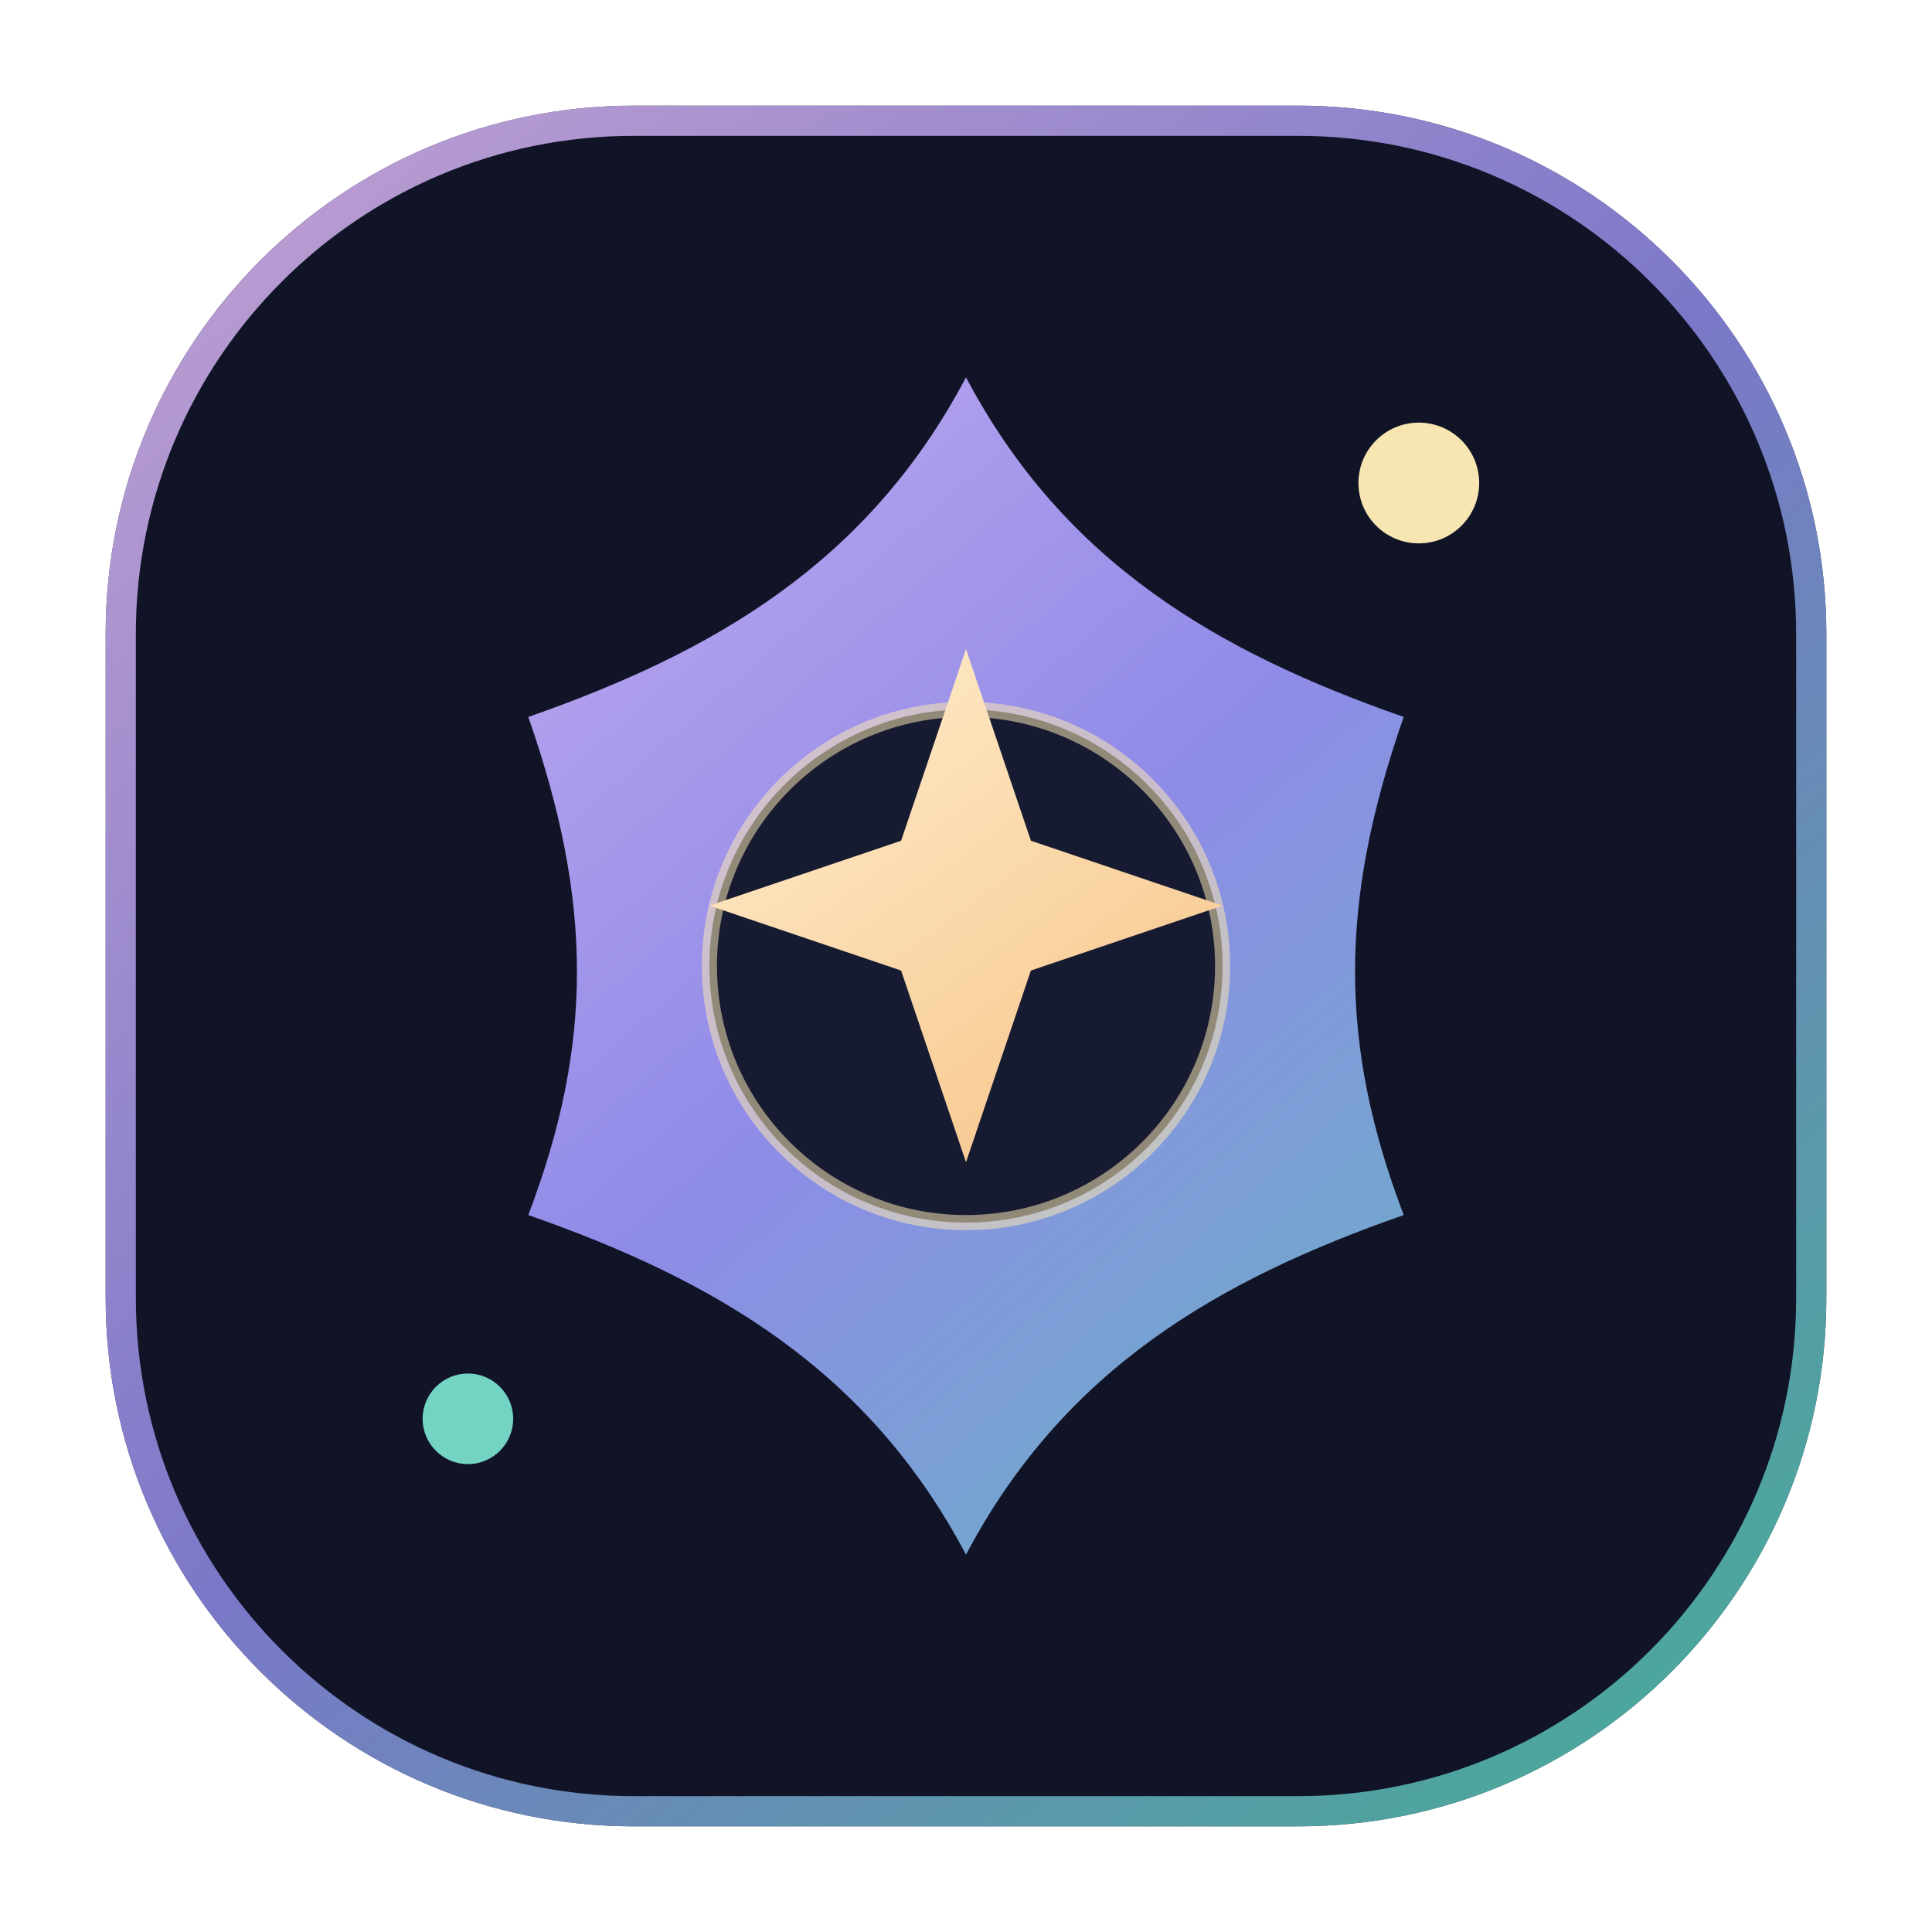
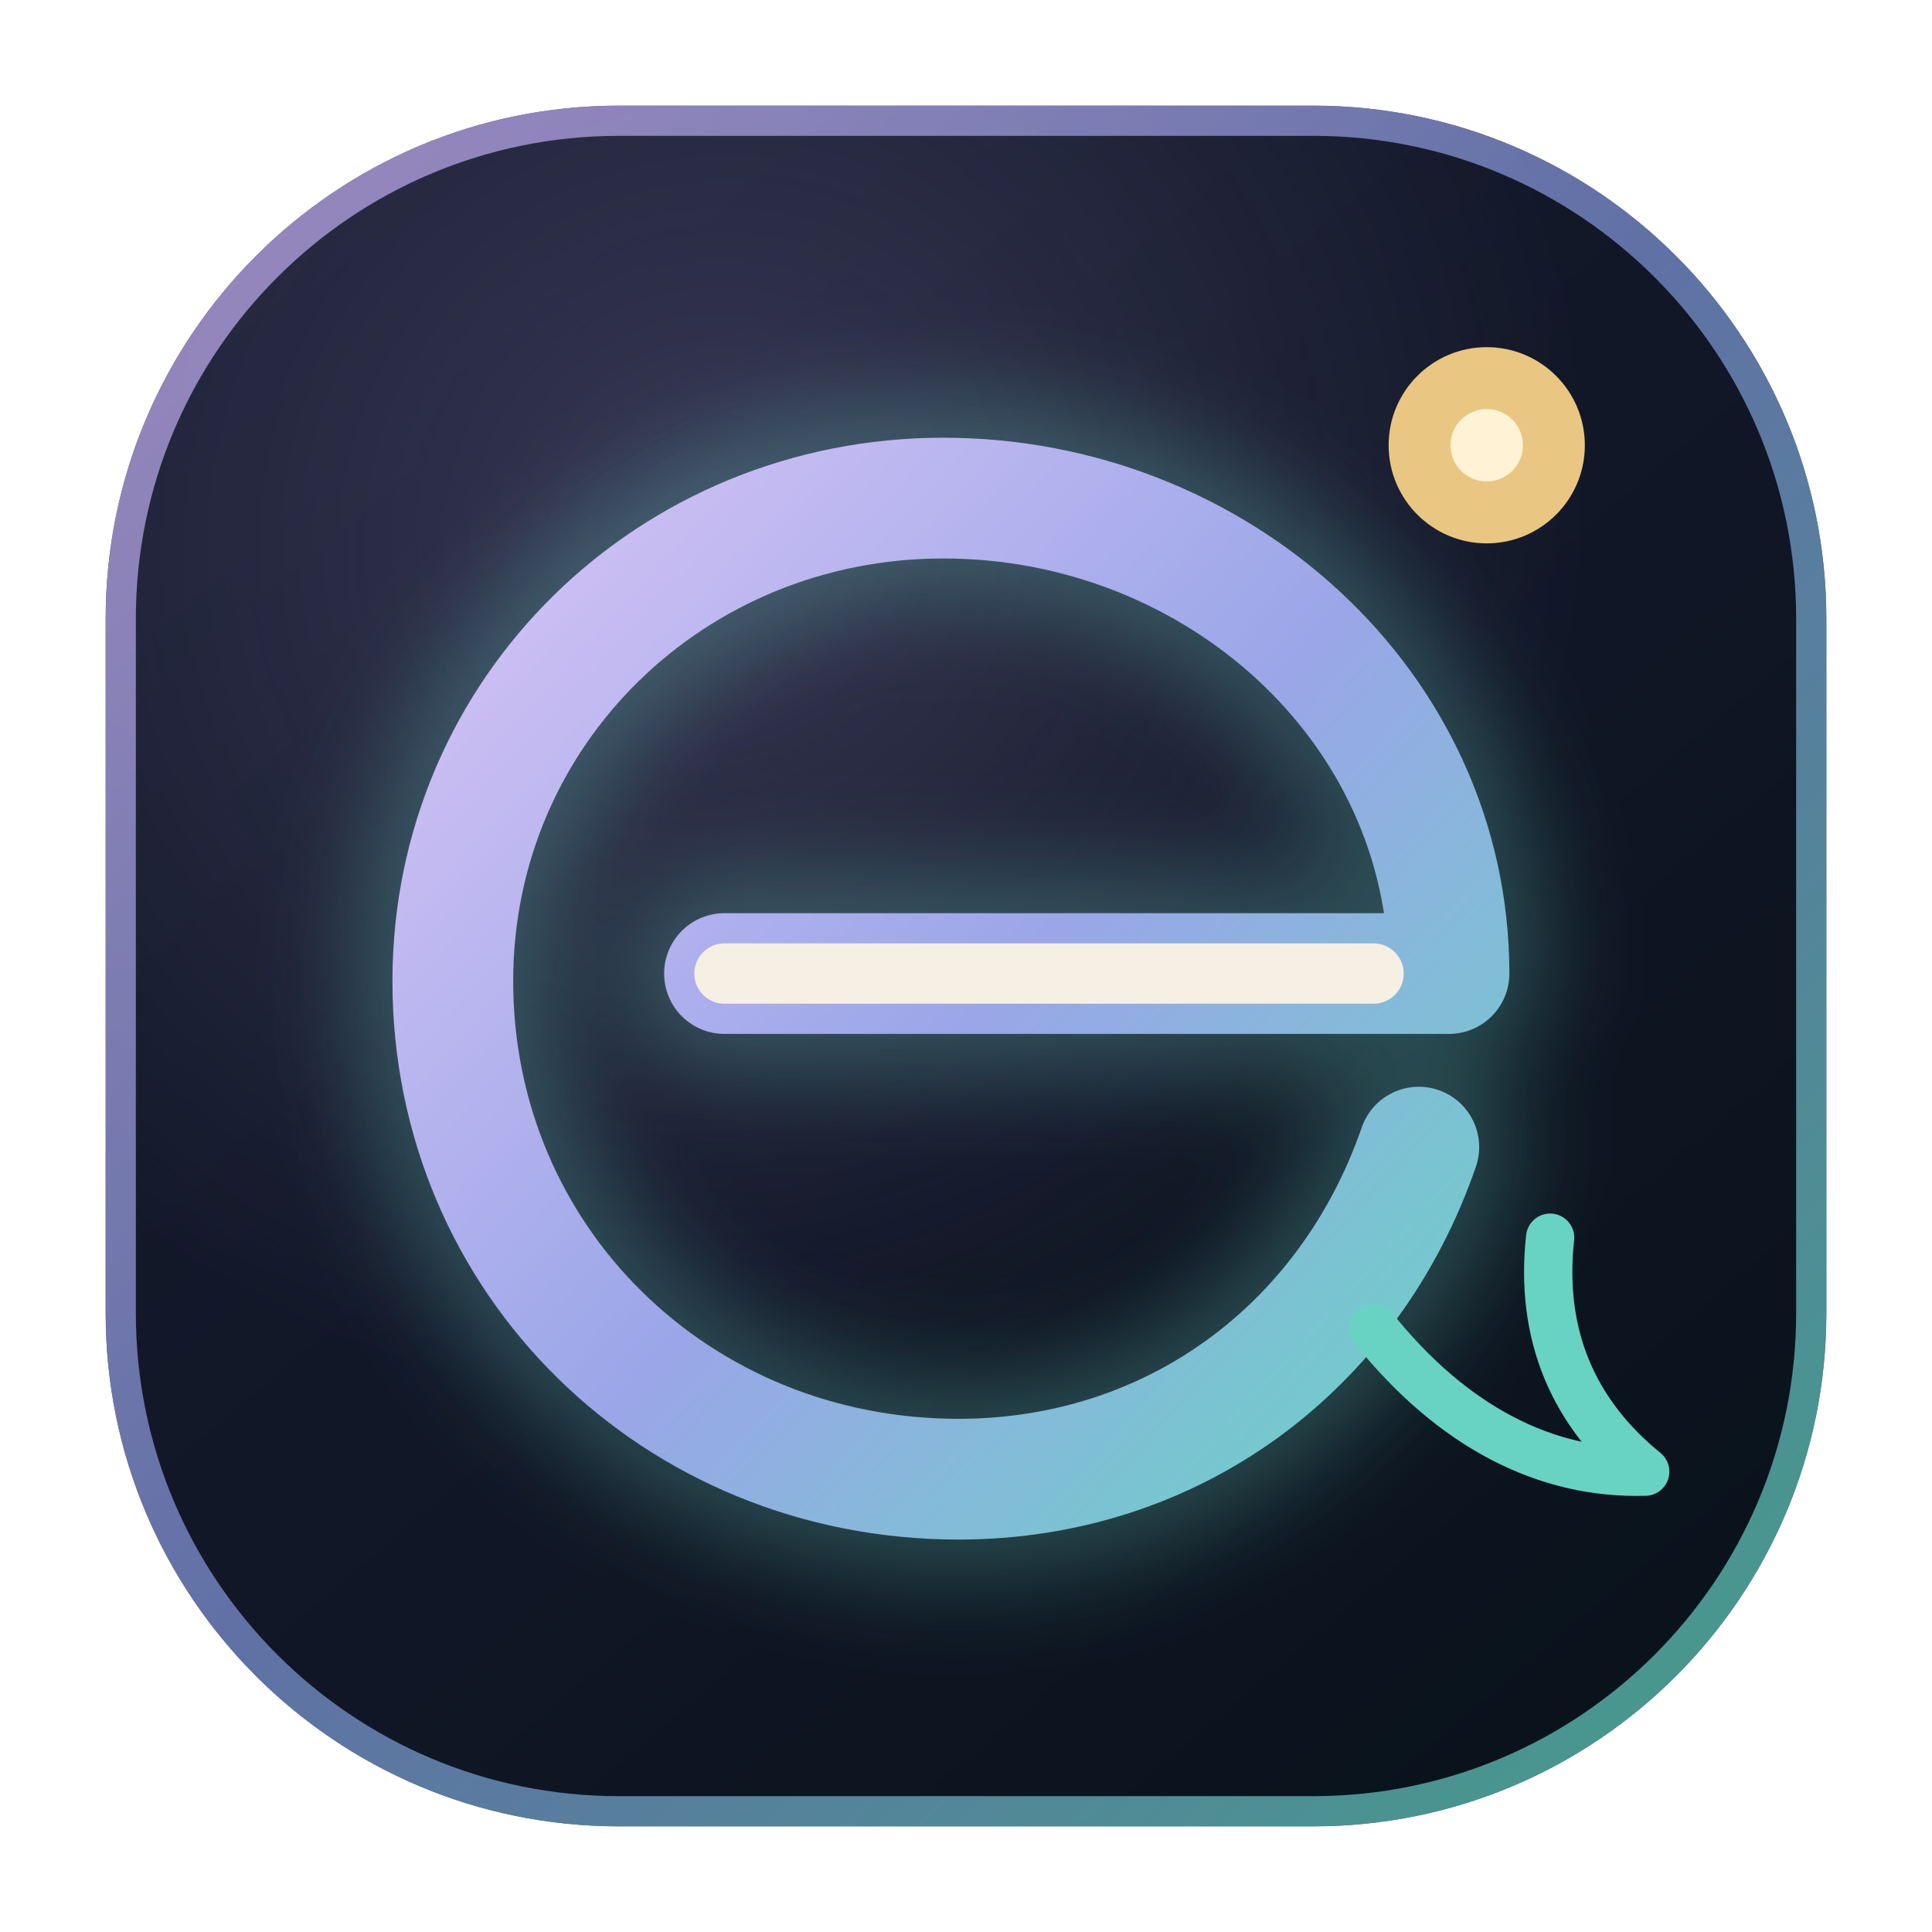
- <svg xmlns="http://www.w3.org/2000/svg" width="128" height="128" viewBox="0 0 128 128" fill="none" role="img" aria-label="Emora logo">
+ <svg xmlns="http://www.w3.org/2000/svg" width="600" height="600" viewBox="0 0 128 128" fill="none" role="img" aria-labelledby="emora-logo-title emora-logo-description">
  <defs>
-     <linearGradient id="night" x1="18" y1="12" x2="108" y2="116" gradientUnits="userSpaceOnUse">
-       <stop stop-color="#D9B6F2" />
-       <stop offset=".5" stop-color="#8F8BE8" />
-       <stop offset="1" stop-color="#55C4B2" />
+     <linearGradient id="emora-bg" x1="19" y1="12" x2="108" y2="117" gradientUnits="userSpaceOnUse">
+       <stop stop-color="#171C30" />
+       <stop offset=".58" stop-color="#101625" />
+       <stop offset="1" stop-color="#09131B" />
    </linearGradient>
-     <linearGradient id="core" x1="46" y1="38" x2="82" y2="87" gradientUnits="userSpaceOnUse">
-       <stop stop-color="#FFF4D6" />
-       <stop offset="1" stop-color="#F5B978" />
+     <linearGradient id="emora-edge" x1="17" y1="16" x2="112" y2="113" gradientUnits="userSpaceOnUse">
+       <stop stop-color="#C4AFF2" />
+       <stop offset=".48" stop-color="#8297DC" />
+       <stop offset="1" stop-color="#63D0C0" />
    </linearGradient>
+     <linearGradient id="emora-ribbon" x1="31" y1="35" x2="100" y2="98" gradientUnits="userSpaceOnUse">
+       <stop stop-color="#D3C2F5" />
+       <stop offset=".5" stop-color="#9AA6E8" />
+       <stop offset="1" stop-color="#67D5C4" />
+     </linearGradient>
+     <radialGradient id="emora-light" cx="0" cy="0" r="1" gradientTransform="translate(47 35) rotate(47) scale(57 60)" gradientUnits="userSpaceOnUse">
+       <stop stop-color="#BFA8EE" stop-opacity=".2" />
+       <stop offset="1" stop-color="#BFA8EE" stop-opacity="0" />
+     </radialGradient>
+     <filter id="emora-glow" x="-25%" y="-25%" width="150%" height="150%">
+       <feGaussianBlur stdDeviation="3.2" />
+     </filter>
  </defs>
-   <rect x="7" y="7" width="114" height="114" rx="35" fill="#111426" />
-   <rect x="8" y="8" width="112" height="112" rx="34" stroke="url(#night)" stroke-opacity=".84" stroke-width="2" />
-   <path d="M64 25C70.5 37.3 80.7 43.2 93 47.5C88.7 59.8 88.7 69.2 93 80.5C80.7 84.8 70.5 90.7 64 103C57.5 90.7 47.3 84.8 35 80.5C39.3 69.2 39.3 59.8 35 47.5C47.3 43.2 57.5 37.3 64 25Z" fill="url(#night)" />
-   <circle cx="64" cy="64" r="17" fill="#171B31" stroke="#F7E6B2" stroke-opacity=".55" />
-   <path d="M64 43L68.3 55.7L81 60L68.3 64.3L64 77L59.7 64.3L47 60L59.7 55.7L64 43Z" fill="url(#core)" />
-   <circle cx="94" cy="32" r="4" fill="#F7E6B2" />
-   <circle cx="31" cy="94" r="3" fill="#73D4C3" />
+   <rect x="7" y="7" width="114" height="114" rx="34" fill="url(#emora-bg)" />
+   <rect x="7" y="7" width="114" height="114" rx="34" fill="url(#emora-light)" />
+   <rect x="8" y="8" width="112" height="112" rx="33" stroke="url(#emora-edge)" stroke-opacity=".7" stroke-width="2" />
+   <path d="M94 76C89.4 89.3 77.7 98 63.5 98C44.8 98 30 83.5 30 65C30 47.1 44.5 33 62.5 33C80.6 33 96 46.8 96 64.5H48" stroke="#6ED4C4" stroke-opacity=".28" stroke-width="13" stroke-linecap="round" stroke-linejoin="round" filter="url(#emora-glow)" />
+   <path d="M94 76C89.4 89.3 77.7 98 63.5 98C44.8 98 30 83.5 30 65C30 47.1 44.5 33 62.5 33C80.6 33 96 46.8 96 64.5H48" stroke="url(#emora-ribbon)" stroke-width="8" stroke-linecap="round" stroke-linejoin="round" />
+   <path d="M48 64.5H91" stroke="#F6EFE4" stroke-width="4" stroke-linecap="round" />
+   <path d="M91 88C96.2 94.5 102.4 97.7 109 97.5C104.2 93.6 102 88.4 102.7 82" stroke="#69D3C3" stroke-width="3.2" stroke-linecap="round" stroke-linejoin="round" />
+   <circle cx="98.5" cy="29.5" r="6.5" fill="#E9C681" />
+   <circle cx="98.5" cy="29.5" r="2.4" fill="#FFF2D5" />
</svg>
